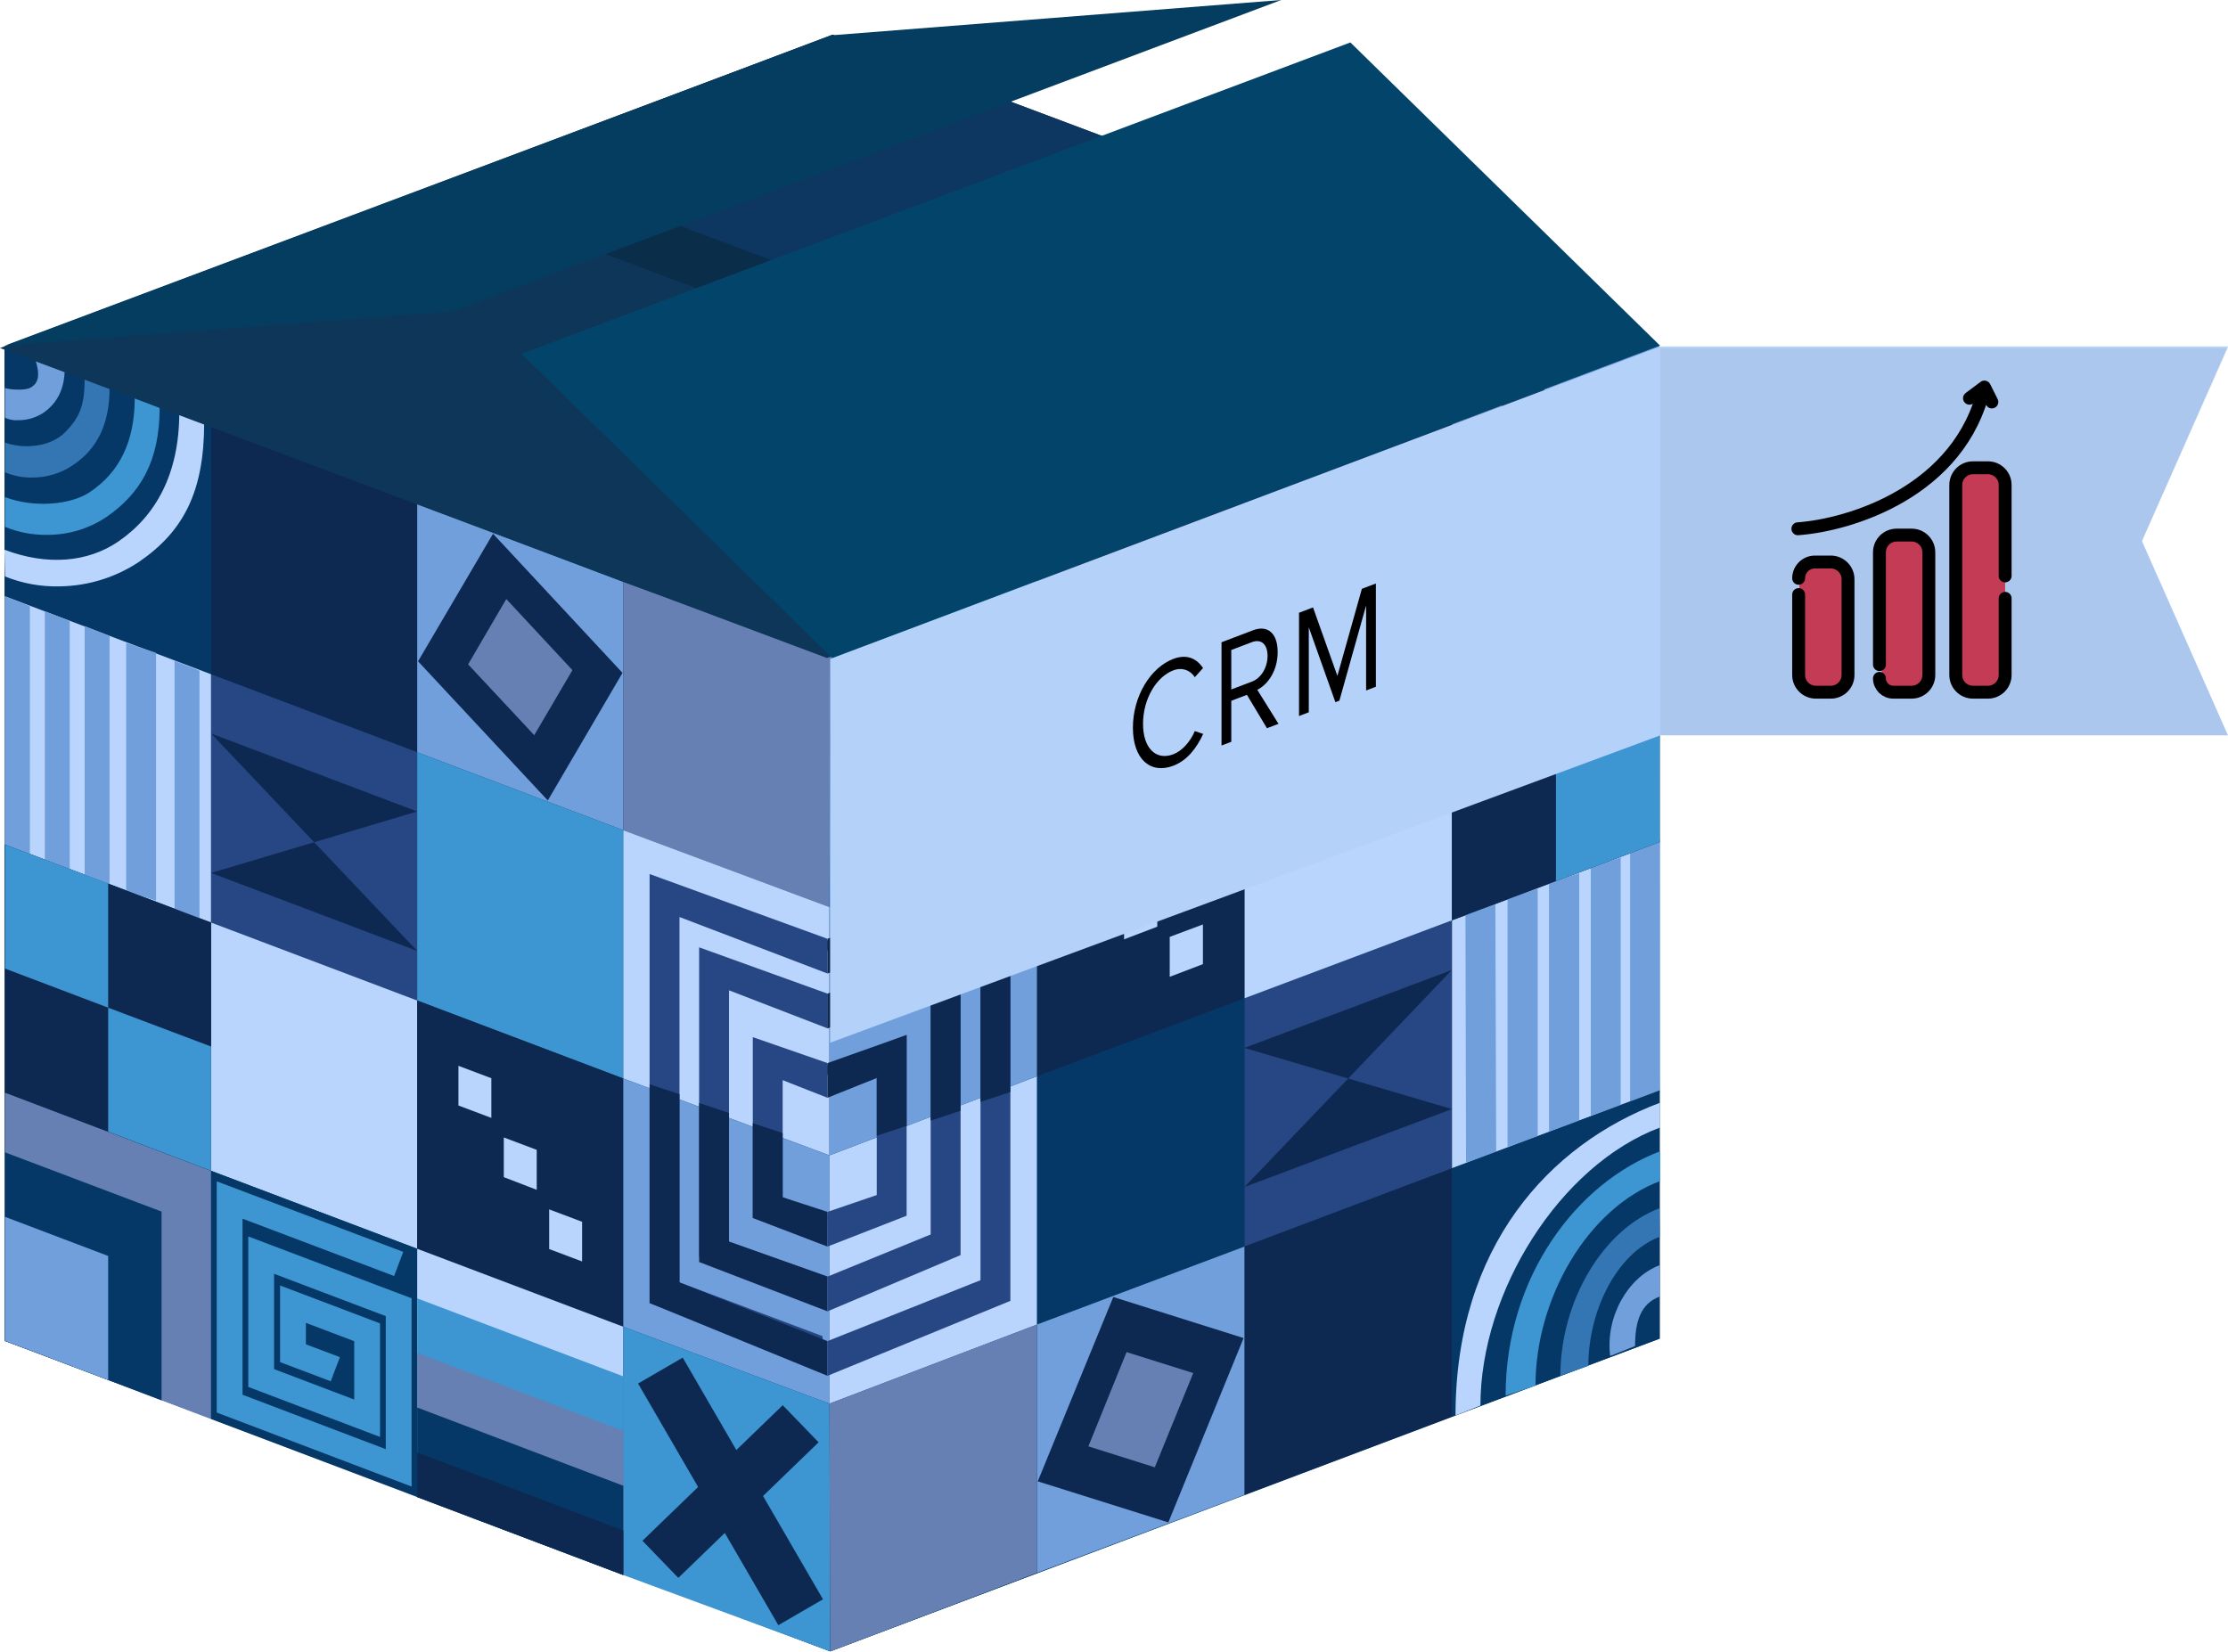
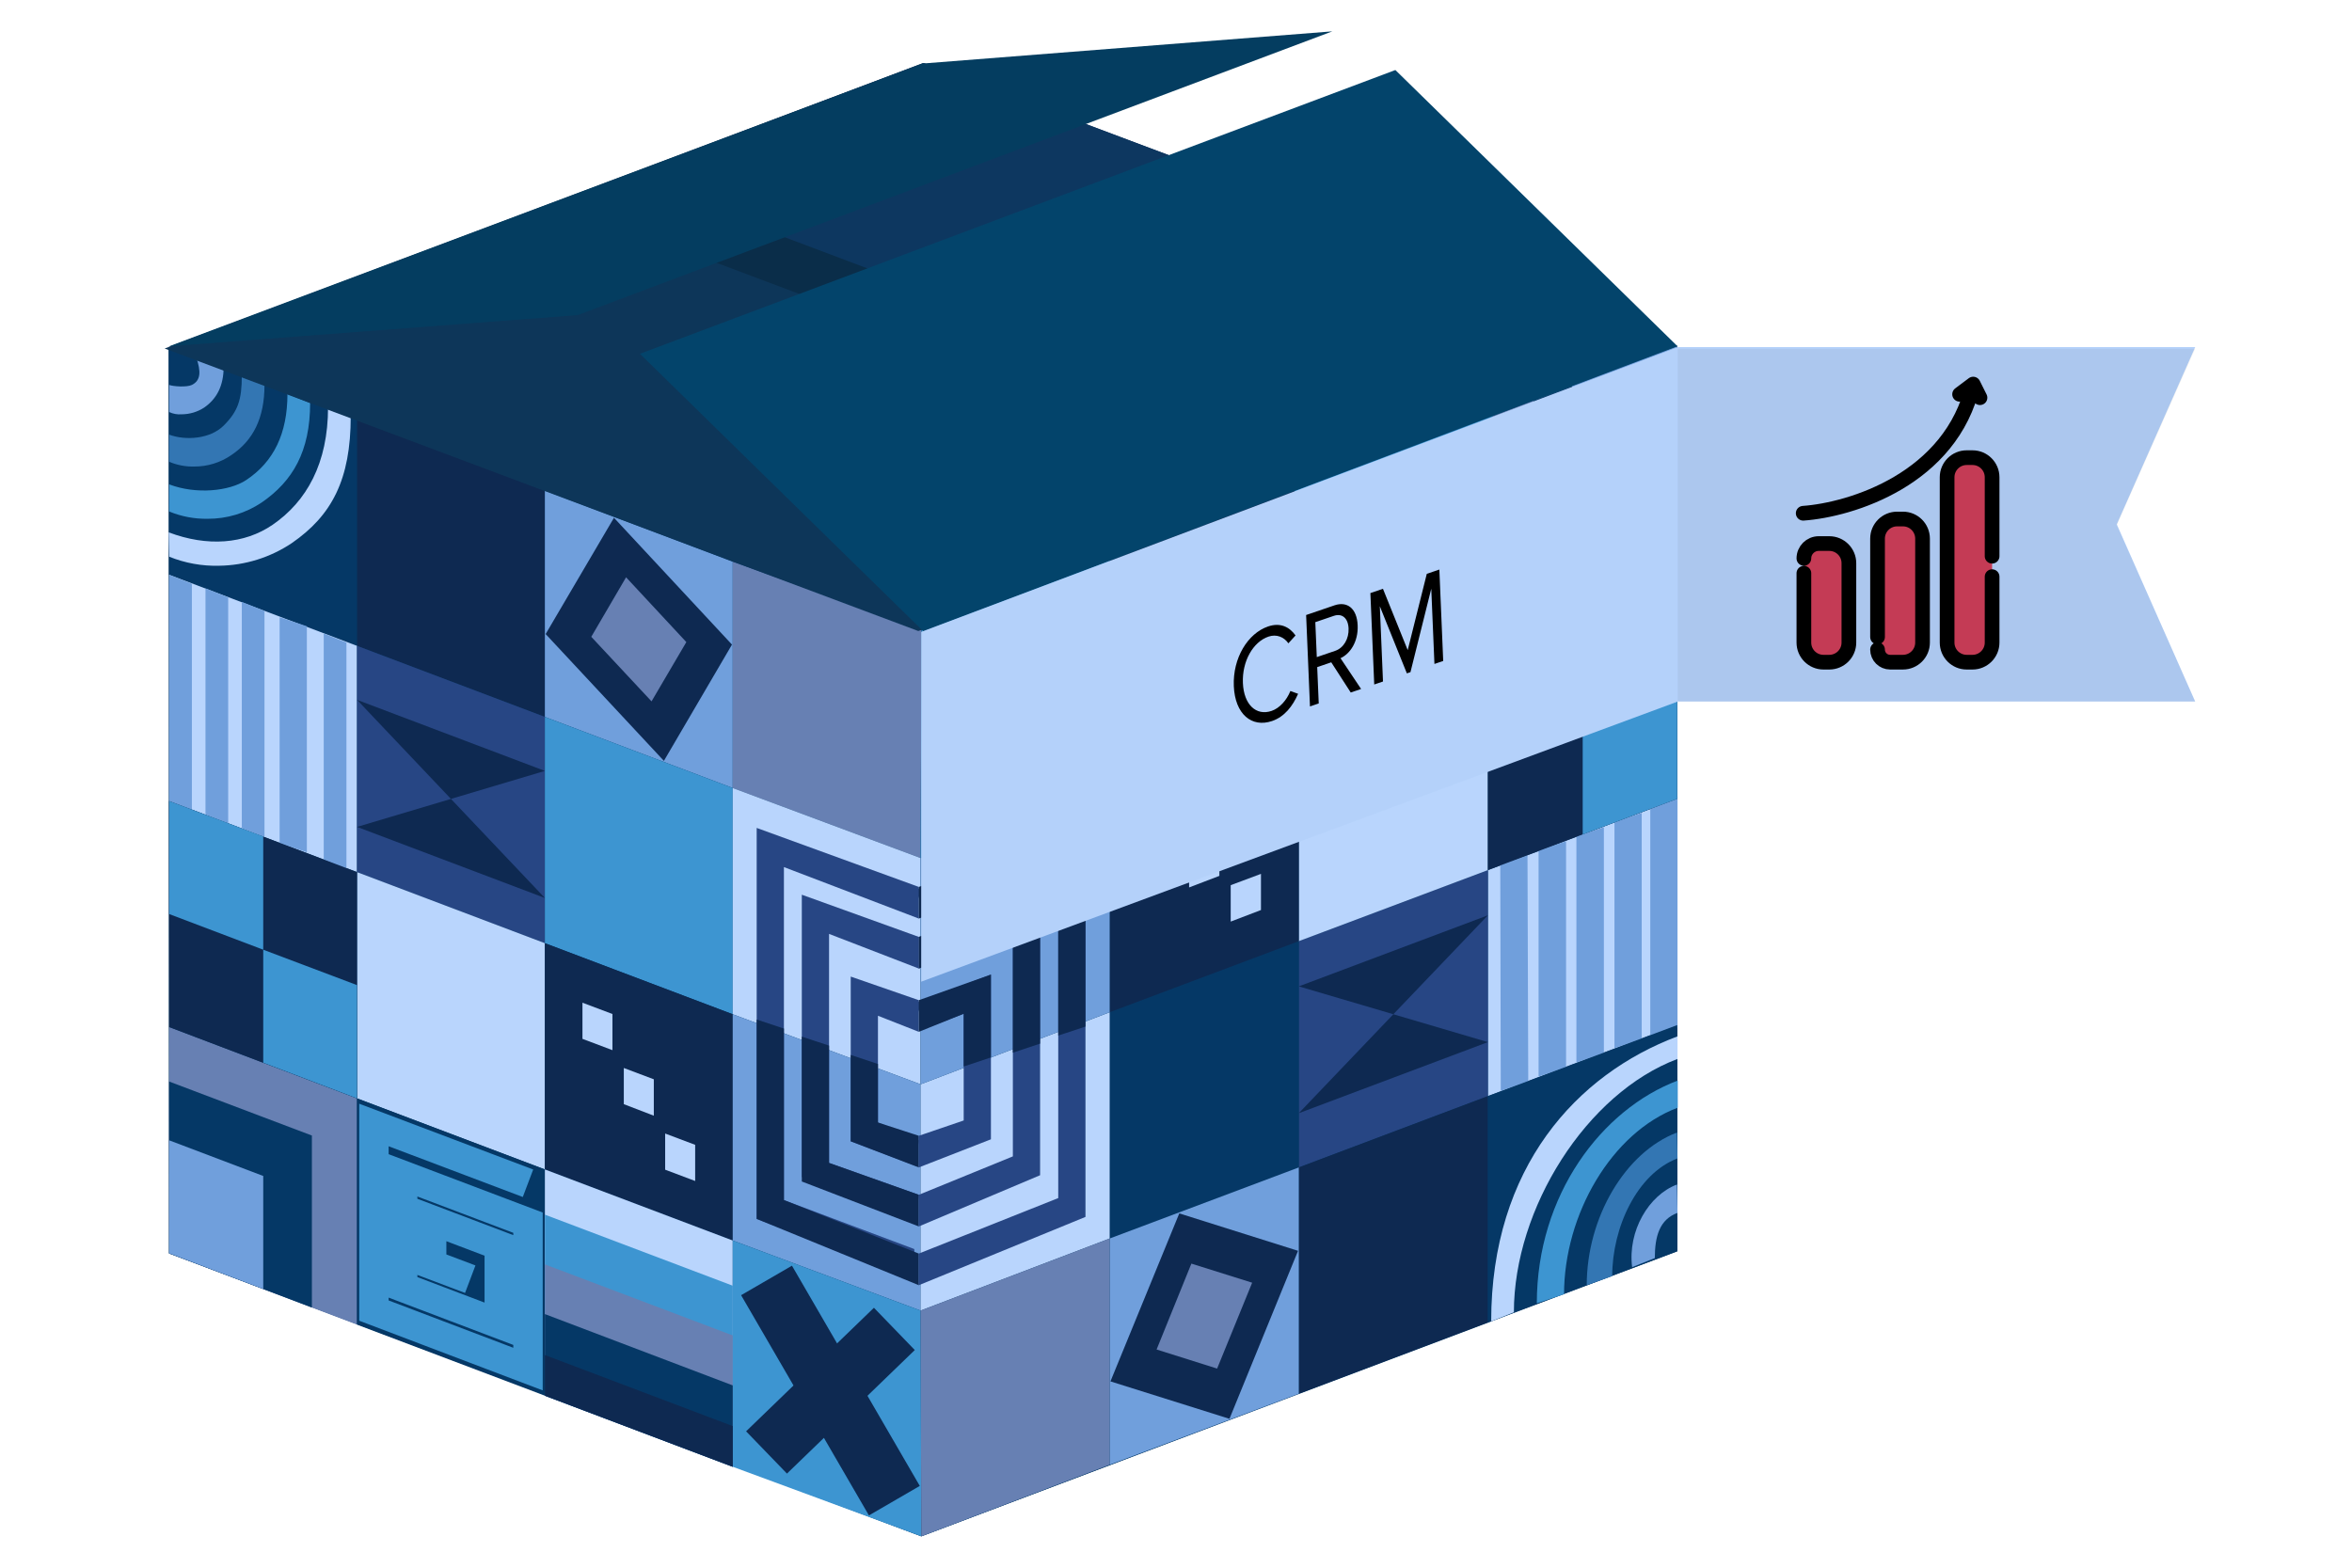
- <svg xmlns="http://www.w3.org/2000/svg" width="259" height="192" viewBox="0 0 259 192" fill="none">
-   <path d="M96.517 192L0.58 155.926L0.548 40.271L96.549 76.377L96.517 192Z" fill="#053866" />
-   <path d="M192.71 155.638L96.677 119.403L96.773 4.037L192.903 40.143L192.71 155.638Z" fill="#102E5B" />
-   <path d="M96.517 192L192.904 155.51V40.143L96.549 76.377L96.517 192Z" fill="#054270" />
-   <path d="M0.58 155.926L96.71 119.147L96.775 4.037L0.548 40.271L0.58 155.926Z" fill="#0A2D49" />
-   <path d="M96.517 192L0.58 155.894L0.548 40.271L96.549 76.377L96.517 192Z" fill="#053866" />
-   <path d="M24.54 78.395L0.58 69.329L0.548 40.271L24.54 49.53V78.395Z" fill="#053866" />
-   <path d="M6.947 68.175C4.767 68.231 2.599 67.839 0.579 67.022L0.515 63.914C5.435 65.773 10.163 65.42 13.765 62.953C18.107 59.974 20.841 55.104 20.841 47.96L23.735 49.113C23.735 57.187 21.323 61.768 16.209 65.292C13.467 67.127 10.25 68.129 6.947 68.175Z" fill="#B9D5FD" />
-   <path d="M48.499 87.462L24.539 78.395V49.53L48.499 58.596V87.462Z" fill="#0E2951" />
-   <path d="M72.459 96.528L48.499 87.462V58.596L72.459 67.663V96.528Z" fill="#709FDC" />
-   <path d="M96.419 105.467L72.459 96.528V67.663L96.548 76.377L96.419 105.467Z" fill="#6780B3" />
-   <path d="M24.539 107.261L0.579 98.195V69.329L24.539 78.395V107.261Z" fill="#B9D5FD" />
-   <path d="M48.499 116.328L24.539 107.261V78.395L48.499 87.462V116.328Z" fill="#274684" />
-   <path d="M72.459 125.394L48.499 116.328V87.462L72.459 96.529V125.394Z" fill="#3D95D1" />
-   <path d="M96.419 134.333L72.459 125.394V96.529L96.419 105.467V134.333Z" fill="#B9D5FD" />
-   <path d="M48.499 145.194L24.539 136.127V107.261L48.499 116.328V145.194Z" fill="#B9D5FD" />
-   <path d="M72.459 154.26L48.499 145.193V116.328L72.459 125.394V154.26Z" fill="#0E2951" />
-   <path d="M96.419 163.198L72.459 154.26V125.394L96.419 134.333V163.198Z" fill="#709FDC" />
-   <path d="M24.539 164.993L0.579 155.894V127.028L24.539 136.127V164.993Z" fill="#6780B3" />
-   <path d="M48.499 174.059L24.539 164.992V136.127L48.499 145.193V174.059Z" fill="#053866" />
-   <path d="M72.459 183.125L48.499 174.059V145.193L72.459 154.26V183.125Z" fill="#B9D5FD" />
-   <path d="M96.516 192L72.459 183.126V154.26L96.419 163.198L96.516 192Z" fill="#3D95D1" />
-   <path d="M5.468 62.185C3.792 62.21 2.128 61.894 0.579 61.255V57.795C4.02 59.109 8.266 58.66 10.388 57.251C13.926 54.912 15.663 51.292 15.663 46.262L18.557 47.415C18.557 53.599 16.338 57.379 12.382 60.102C10.341 61.475 7.931 62.2 5.468 62.185Z" fill="#3D95D1" />
-   <path d="M3.763 55.521C2.67 55.546 1.585 55.339 0.579 54.912V51.452C2.637 52.221 5.789 52.029 7.526 50.298C9.359 48.472 9.842 46.999 9.842 43.955L12.736 45.108C12.736 49.337 11.289 52.189 8.523 54.047C7.126 55.014 5.464 55.529 3.763 55.521Z" fill="#3376B3" />
-   <path d="M2.155 48.857C1.613 48.899 1.07 48.8 0.579 48.569V45.109C1.094 45.301 2.798 45.429 3.474 45.109C4.631 44.532 4.631 43.379 4.053 41.649L7.526 42.802C7.526 45.205 6.658 46.871 5.05 47.992C4.19 48.555 3.184 48.855 2.155 48.857Z" fill="#709FDC" />
-   <path d="M95.808 159.162L75.515 151.505V101.622L96.194 109.151V113.188L78.988 106.62V149.102L95.615 155.349L95.808 159.162Z" fill="#274684" />
-   <path d="M96.194 159.963L75.515 151.505V126.067L78.988 127.22V149.102L96.194 155.926V159.963Z" fill="#0E2951" />
-   <path d="M95.809 151.665L81.272 146.155V110.145L96.195 115.527V119.564L84.746 115.142V144.36L96.195 148.429L95.809 151.665Z" fill="#274684" />
-   <path d="M95.808 144.745L87.511 141.605V120.588L96.194 123.6V127.637L90.984 125.586V139.202L96.194 141.477L95.808 144.745Z" fill="#274684" />
-   <path d="M96.194 144.937L87.511 141.605V130.584L90.984 131.738V139.203L96.194 140.9V144.937Z" fill="#0E2951" />
-   <path d="M96.195 152.466L81.272 146.731V128.246L84.746 129.399V144.36L96.195 148.429V152.466Z" fill="#0E2951" />
-   <path d="M18.782 162.814L0.579 155.894V133.98L18.782 140.868V162.814Z" fill="#053866" />
-   <path d="M12.575 160.443L0.579 155.894V141.477L12.575 146.027V160.443Z" fill="#709FDC" />
-   <path d="M72.364 78.235L63.68 93.069L48.597 76.89L57.312 62.056L72.364 78.235Z" fill="#0E2951" />
-   <path d="M66.542 77.915L62.104 85.476L54.417 77.242L58.855 69.649L66.542 77.915Z" fill="#6780B3" />
-   <path d="M72.459 183.126L48.499 174.059V150.96L72.459 160.027V183.126Z" fill="#3D95D1" />
-   <path d="M72.459 183.126L48.499 174.059V157.304L72.459 166.37V183.126Z" fill="#6780B3" />
-   <path d="M72.459 183.126L48.499 174.059V163.647L72.459 172.746V183.126Z" fill="#053866" />
-   <path d="M72.459 183.126L48.499 174.059V168.869L72.459 177.936V183.126Z" fill="#0E2951" />
-   <path d="M24.539 85.283L48.499 94.35L24.539 101.494L48.499 110.561L24.539 85.283Z" fill="#0E2951" />
-   <path d="M3.474 99.348L0.579 98.195V69.329L3.474 70.482V99.348Z" fill="#709FDC" />
-   <path d="M8.104 101.078L5.21 99.925V71.059L8.104 72.212V101.078Z" fill="#709FDC" />
-   <path d="M23.189 106.845L20.294 105.691V76.826L23.189 77.979V106.845Z" fill="#709FDC" />
-   <path d="M18.139 104.73L14.665 103.577V74.743L18.139 75.897V104.73Z" fill="#709FDC" />
-   <path d="M12.736 102.808L9.842 101.654V72.789L12.736 73.942V102.808Z" fill="#709FDC" />
-   <path d="M24.539 136.127L0.579 127.028V98.195L24.539 107.261V136.127Z" fill="#0E2951" />
-   <path d="M24.539 136.127L12.575 131.577V117.161L24.539 121.678V136.127Z" fill="#3D95D1" />
-   <path d="M12.575 117.161L0.579 112.611V98.195L12.575 102.712V117.161Z" fill="#3D95D1" />
-   <path d="M38.98 159.194L34.059 157.335V151.633L42.678 154.901V164.896L30.361 160.219V145.93L46.345 151.985V170.663L26.694 163.198V139.523L46.345 146.955" stroke="#3D95D1" stroke-width="3" stroke-miterlimit="10" />
-   <path d="M76.769 181.299L93.075 165.537" stroke="#0E2951" stroke-width="6" stroke-miterlimit="10" />
-   <path d="M93.075 187.451L76.769 159.354" stroke="#0E2951" stroke-width="6" stroke-miterlimit="10" />
-   <path d="M57.119 129.976L53.292 128.534V123.921L57.119 125.362V129.976Z" fill="#B9D5FD" />
-   <path d="M62.394 138.337L58.566 136.864V132.25L62.394 133.692V138.337Z" fill="#B9D5FD" />
-   <path d="M67.668 146.667L63.841 145.225V140.612L67.668 142.054V146.667Z" fill="#B9D5FD" />
-   <path d="M96.549 76.377L192.904 40.143L192.936 155.638L96.517 192L96.549 76.377Z" fill="#053866" />
-   <path d="M168.782 107.005L192.935 97.906V126.772L168.782 135.838V107.005Z" fill="#B9D5FD" />
-   <path d="M144.661 116.072L168.782 107.005V135.839L144.661 144.937V116.072Z" fill="#274684" />
-   <path d="M120.541 125.138L144.662 116.072V144.937L120.541 154.004V125.138Z" fill="#053866" />
-   <path d="M96.419 134.333L120.54 125.138V154.004L96.419 163.199V134.333Z" fill="#B9D5FD" />
-   <path d="M144.661 87.206L168.782 78.139V107.005L144.661 116.071V87.206Z" fill="#B9D5FD" />
-   <path d="M120.541 96.272L144.662 87.206V116.071L120.541 125.138V96.272Z" fill="#0E2951" />
-   <path d="M96.419 105.467L120.54 96.272V125.138L96.419 134.333V105.467Z" fill="#709FDC" />
-   <path d="M144.661 144.937L168.782 135.838V164.704L144.661 173.803V144.937Z" fill="#0E2951" />
-   <path d="M120.541 154.004L144.662 144.937V173.803L120.541 182.869V154.004Z" fill="#709FDC" />
-   <path d="M96.419 163.198L120.54 154.003V182.869L96.515 192L96.419 163.198Z" fill="#6780B3" />
-   <path d="M168.782 49.274L192.903 40.143L192.935 69.041L168.782 78.139V49.274Z" fill="#6780B3" />
-   <path d="M144.661 58.34L168.782 49.274V78.139L144.661 87.206V58.34Z" fill="#053866" />
-   <path d="M120.541 67.406L144.662 58.34V87.206L120.541 96.272V67.406Z" fill="#B9D5FD" />
-   <path d="M96.548 76.377L120.54 67.407V96.272L96.419 105.467L96.548 76.377Z" fill="#3D95D1" />
-   <path d="M96.195 159.963V155.926L113.98 148.846V106.364L97.031 112.74L95.809 109.504L117.453 101.366V151.249L96.195 159.963Z" fill="#274684" />
-   <path d="M117.453 126.964L113.98 128.118V106.364L96.194 113.188V109.151L117.453 101.366V126.964Z" fill="#0E2951" />
-   <path d="M96.194 152.466V148.429L108.19 143.527V114.886L96.194 119.563V115.527L111.664 111.041V145.93L96.194 152.466Z" fill="#274684" />
-   <path d="M96.195 144.937V140.901L101.919 138.946V125.33L97.031 127.189L95.809 123.953L105.393 120.333V141.349L96.195 144.937Z" fill="#274684" />
-   <path d="M105.392 130.905L101.919 132.058V125.33L96.194 127.637V123.6L105.392 120.333V130.905Z" fill="#0E2951" />
-   <path d="M111.664 129.143L108.19 130.296V114.886L96.194 119.564V115.527L111.664 109.888V129.143Z" fill="#0E2951" />
-   <path d="M180.875 44.724L192.903 40.143L192.936 54.624L180.875 59.141V44.724Z" fill="#FF8098" />
-   <path d="M120.637 172.233L129.417 150.8L144.565 155.573L135.817 177.006L120.637 172.233Z" fill="#0E2951" />
-   <path d="M126.522 168.164L130.961 157.207L138.712 159.642L134.241 170.599L126.522 168.164Z" fill="#6780B3" />
-   <path d="M120.541 67.406L144.662 58.34V81.439L120.541 90.505V67.406Z" fill="#3D95D1" />
-   <path d="M120.541 67.406L144.662 58.34V75.095L120.541 84.162V67.406Z" fill="#6780B3" />
-   <path d="M120.541 67.406L144.662 58.34V68.72L120.541 77.819V67.406Z" fill="#053866" />
-   <path d="M120.541 67.406L144.662 58.34V63.53L120.541 72.629V67.406Z" fill="#0E2951" />
-   <path d="M168.782 128.95L144.661 138.017L168.782 112.772L144.661 121.838" fill="#0E2951" />
-   <path d="M192.969 127.06L189.495 128.214V98.771L192.969 97.618V127.06Z" fill="#709FDC" />
-   <path d="M188.401 128.566L184.928 129.719V100.854L188.401 99.7V128.566Z" fill="#709FDC" />
-   <path d="M173.928 134.012L170.423 135.166L170.358 106.268L173.832 105.115L173.928 134.012Z" fill="#709FDC" />
-   <path d="M178.753 132.186L175.247 133.34V104.474L178.753 103.321V132.186Z" fill="#709FDC" />
-   <path d="M183.577 130.392L180.071 131.546V102.68L183.577 101.527V130.392Z" fill="#709FDC" />
-   <path d="M168.782 78.139L192.935 69.041V97.906L168.782 107.005V78.139Z" fill="#0E2951" />
-   <path d="M168.782 135.838L192.935 126.772V155.638L168.782 164.704V135.838Z" fill="#053866" />
-   <path d="M168.782 78.139L180.875 73.59V88.007L168.782 92.556V78.139Z" fill="#3D95D1" />
-   <path d="M172.095 163.423L169.2 164.576C169.2 144.937 180.103 133.051 192.967 128.214V131.097C181.357 135.454 172.095 150.159 172.095 163.423Z" fill="#B9D5FD" />
-   <path d="M178.496 161.116L175.022 162.27C175.022 148.429 183.32 137.505 193.001 133.852V137.312C184.542 140.484 178.496 150.96 178.496 161.116Z" fill="#3D95D1" />
-   <path d="M184.638 158.809L181.39 159.963C181.39 151.313 186.31 142.983 192.903 140.484L192.968 143.784C187.822 145.738 184.638 152.562 184.638 158.809Z" fill="#3376B3" />
-   <path d="M190.073 156.502L187.179 157.656C186.6 153.042 189.302 148.461 192.904 147.116L192.968 150.736C190.685 151.569 190.073 153.715 190.073 156.502Z" fill="#709FDC" />
-   <path d="M154.374 66.061L159.102 64.267V69.746L150.804 72.885V63.306L162.672 58.821V72.533L147.234 78.364V60.423L166.242 53.278V76.025L147.234 83.201" stroke="#3D95D1" stroke-width="5" stroke-miterlimit="10" />
-   <path d="M116.198 72.501L99.796 100.63" stroke="#0E2951" stroke-width="6" stroke-miterlimit="10" />
-   <path d="M99.796 78.684L116.198 94.446" stroke="#0E2951" stroke-width="6" stroke-miterlimit="10" />
-   <path d="M135.978 108.927L139.837 107.485V112.099L135.978 113.572V108.927Z" fill="#B9D5FD" />
-   <path d="M130.671 104.602L134.53 103.128V107.742L130.671 109.215V104.602Z" fill="#B9D5FD" />
-   <path d="M125.364 100.245L129.224 98.771V103.417L125.364 104.858V100.245Z" fill="#B9D5FD" />
-   <path d="M174.604 47.095L192.903 40.143L192.935 62.121L174.604 69.009V47.095Z" fill="#053866" />
-   <path d="M179.525 45.205L192.904 40.143L192.937 56.194L179.525 61.256V45.205Z" fill="#709FDC" />
-   <path d="M180.875 88.007L192.936 83.489V97.906L180.875 102.455V88.007Z" fill="#3D95D1" />
-   <path d="M153.57 54.335L192.903 40.143L96.773 4.037L58.533 18.518L153.57 54.335Z" fill="#0D3760" />
-   <path d="M145.852 57.892L96.13 76.505L0 40.463L49.786 21.785L145.852 57.892Z" fill="#0D3659" />
-   <path d="M148.939 0L96.709 4.101L0.579 40.175L52.68 36.202L148.939 0Z" fill="#043D60" />
-   <path d="M192.968 40.175L156.979 4.934L60.624 41.136L96.773 76.537L192.968 40.175Z" fill="#03446B" />
-   <path d="M96.5 121.238V76.615L193 40.281H259L249 62.891L259 85.5H193L96.5 121.238Z" fill="#B4D1FA" />
-   <path d="M136.391 89.032C138.006 88.417 139.101 86.992 139.867 85.332L138.895 85C138.375 86.224 137.431 87.304 136.391 87.7C134.394 88.46 132.875 87.005 132.875 84.161C132.875 81.299 134.394 78.704 136.391 77.944C137.431 77.548 138.375 77.926 138.895 78.736L139.853 77.669C139.128 76.596 138.006 75.997 136.391 76.612C133.764 77.612 131.698 80.919 131.698 84.609C131.698 88.299 133.764 90.032 136.391 89.032ZM148.621 84.159L146.158 80.201C147.404 79.582 148.526 77.967 148.526 75.807C148.526 73.593 147.335 72.642 145.666 73.278L141.999 74.674V86.68L143.134 86.248V81.478L144.954 80.785L147.28 84.669L148.621 84.159ZM145.529 79.252L143.134 80.164V75.574L145.529 74.662C146.61 74.251 147.349 74.905 147.349 76.255C147.349 77.605 146.61 78.841 145.529 79.252ZM159.943 79.847V67.841L158.315 68.461L155.469 78.581L152.636 70.624L151.008 71.244V83.25L152.144 82.817V72.935L155.236 81.64L155.701 81.463L158.807 70.398V80.28L159.943 79.847Z" fill="black" />
-   <path d="M259 40.5H193V85.5H259L249 63L259 40.5Z" fill="black" fill-opacity="0.05" />
-   <path d="M209.784 65.764L209.175 66.373V79.767L210.392 80.68H213.437L214.654 79.462V66.981L214.045 65.764H209.784Z" fill="#C43B55" />
-   <path d="M219.459 62.111L218.743 62.996V79.944L220 80.985H222.706L223.788 79.444V63.652C224.006 62.901 223.993 62.528 223.247 62.111H219.459Z" fill="#C43B55" />
-   <path d="M227.958 54.387L227.354 55.748V79.389L228.562 81.001H231.583L233.094 78.997V56.822L232.49 54.387H227.958Z" fill="#C43B55" />
-   <path d="M209 61.479C215.071 61.045 227.907 57.142 230.683 45M230.683 45L228.948 46.301M230.683 45L231.55 46.735" stroke="black" stroke-width="1.5" stroke-linecap="round" stroke-linejoin="round" />
-   <path d="M233.094 69.567V78.479C233.094 79.583 232.198 80.479 231.094 80.479H229.354C228.249 80.479 227.354 79.583 227.354 78.479V56.387C227.354 55.282 228.249 54.387 229.354 54.387H231.094C232.198 54.387 233.094 55.282 233.094 56.387V66.958" stroke="black" stroke-width="1.5" stroke-linecap="round" />
-   <path d="M218.481 77.27V64.214C218.481 63.109 219.377 62.214 220.481 62.214H222.222C223.326 62.214 224.222 63.109 224.222 64.214V78.478C224.222 79.583 223.326 80.478 222.222 80.478H220.086C219.2 80.478 218.481 79.76 218.481 78.874V78.874" stroke="black" stroke-width="1.5" stroke-linecap="round" />
-   <path d="M209.088 69.129V78.479C209.088 79.584 209.983 80.479 211.088 80.479H212.828C213.933 80.479 214.828 79.584 214.828 78.479V67.346C214.828 66.241 213.933 65.346 212.828 65.346H210.98C209.935 65.346 209.088 66.192 209.088 67.237V67.237" stroke="black" stroke-width="1.5" stroke-linecap="round" />
+ <svg xmlns="http://www.w3.org/2000/svg" width="240" height="160" viewBox="0 0 240 160" fill="none">
+   <path d="M94.014 156.8L17.264 127.941L17.238 35.417L94.04 64.302L94.014 156.8Z" fill="#053866" />
+   <path d="M170.97 127.71L94.143 98.723L94.22 6.429L171.124 35.314L170.97 127.71Z" fill="#102E5B" />
+   <path d="M94.014 156.8L171.124 127.608V35.314L94.039 64.302L94.014 156.8Z" fill="#054270" />
+   <path d="M17.264 127.941L94.168 98.518L94.22 6.429L17.238 35.417L17.264 127.941Z" fill="#0A2D49" />
+   <path d="M94.014 156.8L17.264 127.915L17.238 35.417L94.04 64.302L94.014 156.8Z" fill="#053866" />
+   <path d="M36.432 65.916L17.264 58.663L17.238 35.417L36.432 42.824V65.916Z" fill="#053866" />
+   <path d="M22.359 57.74C20.615 57.785 18.881 57.471 17.264 56.818L17.213 54.332C21.149 55.818 24.932 55.536 27.813 53.563C31.287 51.179 33.474 47.283 33.474 41.568L35.789 42.49C35.789 48.949 33.86 52.614 29.769 55.434C27.575 56.901 25.001 57.703 22.359 57.74Z" fill="#B9D5FD" />
+   <path d="M55.6 73.169L36.432 65.916V42.824L55.6 50.077V73.169Z" fill="#0E2951" />
+   <path d="M74.768 80.423L55.6 73.169V50.077L74.768 57.33V80.423Z" fill="#709FDC" />
+   <path d="M93.936 87.573L74.768 80.423V57.33L94.039 64.302L93.936 87.573Z" fill="#6780B3" />
+   <path d="M36.432 89.009L17.264 81.756V58.663L36.432 65.916V89.009Z" fill="#B9D5FD" />
+   <path d="M55.6 96.262L36.432 89.009V65.916L55.6 73.169V96.262Z" fill="#274684" />
+   <path d="M74.768 103.515L55.6 96.262V73.17L74.768 80.423V103.515Z" fill="#3D95D1" />
+   <path d="M93.936 110.666L74.768 103.515V80.423L93.936 87.574V110.666Z" fill="#B9D5FD" />
+   <path d="M55.6 119.355L36.432 112.101V89.009L55.6 96.262V119.355Z" fill="#B9D5FD" />
+   <path d="M74.768 126.608L55.6 119.355V96.262L74.768 103.515V126.608Z" fill="#0E2951" />
+   <path d="M93.936 133.759L74.768 126.608V103.515L93.936 110.666V133.759Z" fill="#709FDC" />
+   <path d="M36.432 135.194L17.264 127.915V104.823L36.432 112.101V135.194Z" fill="#6780B3" />
+   <path d="M55.6 142.447L36.432 135.194V112.101L55.6 119.354V142.447Z" fill="#053866" />
+   <path d="M74.768 149.7L55.6 142.447V119.354L74.768 126.608V149.7Z" fill="#B9D5FD" />
+   <path d="M94.013 156.8L74.768 149.7V126.608L93.936 133.759L94.013 156.8Z" fill="#3D95D1" />
+   <path d="M21.174 52.948C19.834 52.968 18.503 52.715 17.264 52.204V49.436C20.017 50.487 23.413 50.128 25.111 49.001C27.941 47.13 29.331 44.233 29.331 40.21L31.646 41.132C31.646 46.079 29.871 49.103 26.706 51.282C25.073 52.38 23.145 52.96 21.174 52.948Z" fill="#3D95D1" />
+   <path d="M19.811 47.616C18.937 47.637 18.068 47.471 17.264 47.129V44.361C18.91 44.977 21.432 44.823 22.821 43.439C24.288 41.978 24.674 40.799 24.674 38.364L26.989 39.287C26.989 42.67 25.831 44.951 23.619 46.437C22.502 47.212 21.172 47.623 19.811 47.616Z" fill="#3376B3" />
+   <path d="M18.524 42.285C18.091 42.319 17.657 42.24 17.264 42.055V39.287C17.675 39.441 19.039 39.543 19.579 39.287C20.506 38.825 20.506 37.903 20.042 36.519L22.821 37.441C22.821 39.364 22.127 40.697 20.84 41.593C20.152 42.044 19.347 42.284 18.524 42.285Z" fill="#709FDC" />
+   <path d="M93.448 130.529L77.213 124.404V84.498L93.757 90.521V93.75L79.992 88.496V122.481L93.293 127.479L93.448 130.529Z" fill="#274684" />
+   <path d="M93.757 131.17L77.213 124.404V104.054L79.992 104.976V122.481L93.757 127.941V131.17Z" fill="#0E2951" />
+   <path d="M93.448 124.532L81.818 120.124V91.316L93.757 95.621V98.851L84.597 95.314V118.688L93.757 121.943L93.448 124.532Z" fill="#274684" />
+   <path d="M93.447 118.996L86.809 116.484V99.671L93.755 102.08V105.309L89.587 103.669V114.562L93.755 116.381L93.447 118.996Z" fill="#274684" />
+   <path d="M93.755 119.15L86.809 116.484V107.668L89.587 108.59V114.562L93.755 115.92V119.15Z" fill="#0E2951" />
+   <path d="M93.757 125.173L81.818 120.585V105.797L84.597 106.719V118.688L93.757 121.943V125.173Z" fill="#0E2951" />
+   <path d="M31.826 133.451L17.264 127.915V110.384L31.826 115.895V133.451Z" fill="#053866" />
+   <path d="M26.861 131.555L17.264 127.915V116.382L26.861 120.021V131.555Z" fill="#709FDC" />
+   <path d="M74.692 65.788L67.745 77.655L55.678 64.712L62.65 52.845L74.692 65.788Z" fill="#0E2951" />
+   <path d="M70.034 65.532L66.483 71.581L60.334 64.994L63.885 58.919L70.034 65.532Z" fill="#6780B3" />
+   <path d="M74.768 149.7L55.6 142.447V123.968L74.768 131.221V149.7Z" fill="#3D95D1" />
+   <path d="M74.768 149.701L55.6 142.447V129.043L74.768 136.296V149.701Z" fill="#6780B3" />
+   <path d="M74.768 149.7L55.6 142.447V134.117L74.768 141.396V149.7Z" fill="#053866" />
+   <path d="M74.768 149.701L55.6 142.447V138.295L74.768 145.549V149.701Z" fill="#0E2951" />
+   <path d="M36.432 71.427L55.6 78.68L36.432 84.395L55.6 91.649L36.432 71.427Z" fill="#0E2951" />
+   <path d="M19.579 82.678L17.264 81.756V58.663L19.579 59.586V82.678Z" fill="#709FDC" />
+   <path d="M23.284 84.062L20.969 83.14V60.047L23.284 60.97V84.062Z" fill="#709FDC" />
+   <path d="M35.351 88.676L33.035 87.753V64.66L35.351 65.583V88.676Z" fill="#709FDC" />
+   <path d="M31.312 86.984L28.533 86.061V62.995L31.312 63.917V86.984Z" fill="#709FDC" />
+   <path d="M26.989 85.446L24.674 84.524V61.431L26.989 62.354V85.446Z" fill="#709FDC" />
+   <path d="M36.432 112.101L17.264 104.823V81.756L36.432 89.009V112.101Z" fill="#0E2951" />
+   <path d="M36.432 112.101L26.861 108.462V96.928L36.432 100.542V112.101Z" fill="#3D95D1" />
+   <path d="M26.861 96.928L17.264 93.289V81.756L26.861 85.369V96.928Z" fill="#3D95D1" />
+   <path d="M47.985 130.555L44.048 129.068V124.506L50.944 127.12V135.117L41.089 131.375V119.944L53.877 124.788V139.73L38.156 133.759V114.818L53.877 120.764" stroke="#3D95D1" stroke-width="3" stroke-miterlimit="10" />
+   <path d="M78.217 148.239L91.261 135.63" stroke="#0E2951" stroke-width="6" stroke-miterlimit="10" />
+   <path d="M91.261 153.16L78.217 130.683" stroke="#0E2951" stroke-width="6" stroke-miterlimit="10" />
+   <path d="M62.495 107.181L59.434 106.027V102.337L62.495 103.49V107.181Z" fill="#B9D5FD" />
+   <path d="M66.716 113.87L63.654 112.691V109L66.716 110.154V113.87Z" fill="#B9D5FD" />
+   <path d="M70.935 120.534L67.873 119.38V115.689L70.935 116.843V120.534Z" fill="#B9D5FD" />
+   <path d="M94.039 64.302L171.124 35.314L171.149 127.71L94.014 156.8L94.039 64.302Z" fill="#053866" />
+   <path d="M151.826 88.804L171.149 81.525V104.617L151.826 111.871V88.804Z" fill="#B9D5FD" />
+   <path d="M132.529 96.057L151.826 88.804V111.871L132.529 119.15V96.057Z" fill="#274684" />
+   <path d="M113.232 103.31L132.529 96.057V119.15L113.232 126.403V103.31Z" fill="#053866" />
+   <path d="M93.936 110.666L113.232 103.311V126.403L93.936 133.759V110.666Z" fill="#B9D5FD" />
+   <path d="M132.529 72.965L151.826 65.711V88.804L132.529 96.057V72.965Z" fill="#B9D5FD" />
+   <path d="M113.232 80.218L132.529 72.965V96.057L113.232 103.31V80.218Z" fill="#0E2951" />
+   <path d="M93.936 87.574L113.232 80.218V103.31L93.936 110.666V87.574Z" fill="#709FDC" />
+   <path d="M132.529 119.149L151.826 111.871V134.963L132.529 142.242V119.149Z" fill="#0E2951" />
+   <path d="M113.232 126.403L132.529 119.15V142.242L113.232 149.495V126.403Z" fill="#709FDC" />
+   <path d="M93.936 133.758L113.232 126.403V149.495L94.013 156.8L93.936 133.758Z" fill="#6780B3" />
+   <path d="M151.826 42.619L171.123 35.314L171.149 58.432L151.826 65.711V42.619Z" fill="#6780B3" />
+   <path d="M132.529 49.872L151.826 42.619V65.711L132.529 72.965V49.872Z" fill="#053866" />
+   <path d="M113.232 57.125L132.529 49.872V72.964L113.232 80.218V57.125Z" fill="#B9D5FD" />
+   <path d="M94.038 64.302L113.232 57.125V80.218L93.936 87.574L94.038 64.302Z" fill="#3D95D1" />
+   <path d="M93.756 131.17V127.941L107.984 122.277V88.291L94.425 93.392L93.447 90.803L110.763 84.293V124.199L93.756 131.17Z" fill="#274684" />
+   <path d="M110.763 104.771L107.984 105.694V88.291L93.756 93.75V90.521L110.763 84.293V104.771Z" fill="#0E2951" />
+   <path d="M93.756 125.173V121.943L103.353 118.022V95.109L93.756 98.851V95.621L106.132 92.033V119.944L93.756 125.173Z" fill="#274684" />
+   <path d="M93.756 119.15V115.92L98.336 114.357V103.464L94.425 104.951L93.447 102.362L101.115 99.466V116.279L93.756 119.15Z" fill="#274684" />
+   <path d="M101.114 107.924L98.336 108.847V103.464L93.756 105.31V102.08L101.114 99.466V107.924Z" fill="#0E2951" />
+   <path d="M106.132 106.514L103.353 107.437V95.109L93.756 98.851V95.621L106.132 91.111V106.514Z" fill="#0E2951" />
+   <path d="M161.5 38.979L171.123 35.314L171.148 46.899L161.5 50.513V38.979Z" fill="#FF8098" />
+   <path d="M113.311 140.986L120.335 123.84L132.453 127.659L125.455 144.805L113.311 140.986Z" fill="#0E2951" />
+   <path d="M118.02 137.731L121.57 128.966L127.771 130.914L124.195 139.679L118.02 137.731Z" fill="#6780B3" />
+   <path d="M113.232 57.125L132.529 49.872V68.351L113.232 75.604V57.125Z" fill="#3D95D1" />
+   <path d="M113.232 57.125L132.529 49.872V63.276L113.232 70.529V57.125Z" fill="#6780B3" />
+   <path d="M113.232 57.125L132.529 49.872V58.176L113.232 65.455V57.125Z" fill="#053866" />
+   <path d="M113.232 57.125L132.529 49.872V54.024L113.232 61.303V57.125Z" fill="#0E2951" />
+   <path d="M151.826 106.36L132.529 113.614L151.826 93.417L132.529 100.67" fill="#0E2951" />
+   <path d="M171.175 104.848L168.396 105.771V82.217L171.175 81.294V104.848Z" fill="#709FDC" />
+   <path d="M167.521 106.053L164.742 106.975V83.883L167.521 82.96V106.053Z" fill="#709FDC" />
+   <path d="M155.944 110.41L153.139 111.332L153.088 88.214L155.867 87.292L155.944 110.41Z" fill="#709FDC" />
+   <path d="M159.803 108.949L156.998 109.872V86.779L159.803 85.856V108.949Z" fill="#709FDC" />
+   <path d="M163.662 107.514L160.857 108.436V85.344L163.662 84.421V107.514Z" fill="#709FDC" />
+   <path d="M151.826 65.711L171.149 58.432V81.525L151.826 88.804V65.711Z" fill="#0E2951" />
+   <path d="M151.826 111.871L171.149 104.617V127.71L151.826 134.963V111.871Z" fill="#053866" />
+   <path d="M151.826 65.711L161.5 62.072V73.605L151.826 77.245V65.711Z" fill="#3D95D1" />
+   <path d="M154.478 133.938L152.162 134.861C152.162 119.15 160.884 109.641 171.176 105.771V108.077C161.888 111.563 154.478 123.327 154.478 133.938Z" fill="#B9D5FD" />
+   <path d="M159.597 132.093L156.818 133.016C156.818 121.943 163.456 113.204 171.201 110.282V113.05C164.434 115.587 159.597 123.968 159.597 132.093Z" fill="#3D95D1" />
+   <path d="M164.511 130.247L161.912 131.17C161.912 124.25 165.849 117.586 171.123 115.587L171.175 118.227C167.058 119.79 164.511 125.25 164.511 130.247Z" fill="#3376B3" />
+   <path d="M168.859 128.402L166.543 129.325C166.08 125.634 168.241 121.969 171.123 120.892L171.174 123.789C169.348 124.455 168.859 126.172 168.859 128.402Z" fill="#709FDC" />
+   <path d="M140.3 56.049L144.082 54.614V58.996L137.444 61.508V53.845L146.938 50.257V61.226L134.588 65.891V51.538L149.794 45.823V64.02L134.588 69.761" stroke="#3D95D1" stroke-width="5" stroke-miterlimit="10" />
+   <path d="M109.76 61.201L96.639 83.704" stroke="#0E2951" stroke-width="6" stroke-miterlimit="10" />
+   <path d="M96.639 66.147L109.76 78.757" stroke="#0E2951" stroke-width="6" stroke-miterlimit="10" />
+   <path d="M125.582 90.342L128.67 89.188V92.879L125.582 94.058V90.342Z" fill="#B9D5FD" />
+   <path d="M121.338 86.882L124.425 85.703V89.393L121.338 90.572V86.882Z" fill="#B9D5FD" />
+   <path d="M117.092 83.396L120.179 82.217V85.933L117.092 87.087V83.396Z" fill="#B9D5FD" />
+   <path d="M156.484 40.876L171.124 35.314L171.15 52.896L156.484 58.407V40.876Z" fill="#053866" />
+   <path d="M160.42 39.364L171.123 35.314L171.149 48.155L160.42 52.204V39.364Z" fill="#709FDC" />
+   <path d="M161.5 73.605L171.148 69.992V81.525L161.5 85.164V73.605Z" fill="#3D95D1" />
+   <path d="M139.656 46.668L171.123 35.314L94.219 6.429L63.627 18.014L139.656 46.668Z" fill="#0D3760" />
+   <path d="M133.482 49.513L93.705 64.404L16.801 35.57L56.629 20.628L133.482 49.513Z" fill="#0D3659" />
+   <path d="M135.952 3.2L94.168 6.481L17.264 35.34L58.945 32.162L135.952 3.2Z" fill="#043D60" />
+   <path d="M171.176 35.34L142.385 7.147L65.301 36.109L94.22 64.43L171.176 35.34Z" fill="#03446B" />
+   <path d="M94 100.191V64.492L171.2 35.425H224L216 53.513L224 71.6H171.2L94 100.191Z" fill="#B4D1FA" />
+   <path d="M129.8 73.59C131.072 73.156 131.901 72.078 132.46 70.809L131.672 70.525C131.296 71.462 130.576 72.275 129.757 72.555C128.183 73.092 126.92 71.92 126.827 69.71C126.734 67.486 127.864 65.511 129.437 64.974C130.257 64.694 131.024 65.014 131.467 65.657L132.198 64.854C131.583 64 130.666 63.504 129.394 63.938C127.325 64.645 125.78 67.159 125.9 70.026C126.021 72.894 127.731 74.296 129.8 73.59ZM138.887 70.318L136.787 67.176C137.763 66.729 138.608 65.504 138.537 63.825C138.465 62.105 137.481 61.334 136.166 61.783L133.278 62.769L133.671 72.099L134.565 71.793L134.409 68.087L135.843 67.597L137.831 70.678L138.887 70.318ZM136.252 66.422L134.366 67.065L134.216 63.498L136.102 62.855C136.954 62.564 137.566 63.093 137.61 64.142C137.655 65.191 137.104 66.131 136.252 66.422ZM147.266 67.458L146.873 58.128L145.591 58.566L143.644 66.353L141.118 60.093L139.835 60.531L140.228 69.86L141.122 69.555L140.799 61.876L143.558 68.724L143.925 68.599L146.048 60.084L146.371 67.763L147.266 67.458Z" fill="black" />
+   <path d="M224.001 35.6H171.201V71.6H224.001L216.001 53.6L224.001 35.6Z" fill="black" fill-opacity="0.05" />
+   <path d="M184.628 55.811L184.141 56.298V67.013L185.115 67.744H187.55L188.524 66.77V56.785L188.037 55.811H184.628Z" fill="#C43B55" />
+   <path d="M192.367 52.889L191.795 53.597V67.155L192.8 67.988H194.965L195.831 66.755V54.121C196.005 53.521 195.995 53.222 195.398 52.889H192.367Z" fill="#C43B55" />
+   <path d="M199.167 46.709L198.684 47.798V66.711L199.65 68H202.067L203.276 66.398V48.658L202.792 46.709H199.167Z" fill="#C43B55" />
+   <path d="M184 52.383C188.857 52.036 199.126 48.914 201.346 39.2M201.346 39.2L199.959 40.241M201.346 39.2L202.04 40.588" stroke="black" stroke-width="1.5" stroke-linecap="round" stroke-linejoin="round" />
+   <path d="M203.276 58.854V65.583C203.276 66.687 202.38 67.583 201.276 67.583H200.684C199.579 67.583 198.684 66.687 198.684 65.583V48.709C198.684 47.605 199.579 46.709 200.684 46.709H201.276C202.38 46.709 203.276 47.605 203.276 48.709V56.767" stroke="black" stroke-width="1.5" stroke-linecap="round" />
+   <path d="M191.586 65.016V54.971C191.586 53.867 192.481 52.971 193.586 52.971H194.178C195.283 52.971 196.178 53.867 196.178 54.971V65.582C196.178 66.687 195.283 67.582 194.178 67.582H192.869C192.161 67.582 191.586 67.008 191.586 66.299V66.299" stroke="black" stroke-width="1.5" stroke-linecap="round" />
+   <path d="M184.07 58.503V65.583C184.07 66.688 184.966 67.583 186.07 67.583H186.662C187.767 67.583 188.662 66.688 188.662 65.583V57.476C188.662 56.372 187.767 55.476 186.662 55.476H185.584C184.748 55.476 184.07 56.154 184.07 56.99V56.99" stroke="black" stroke-width="1.5" stroke-linecap="round" />
</svg>
